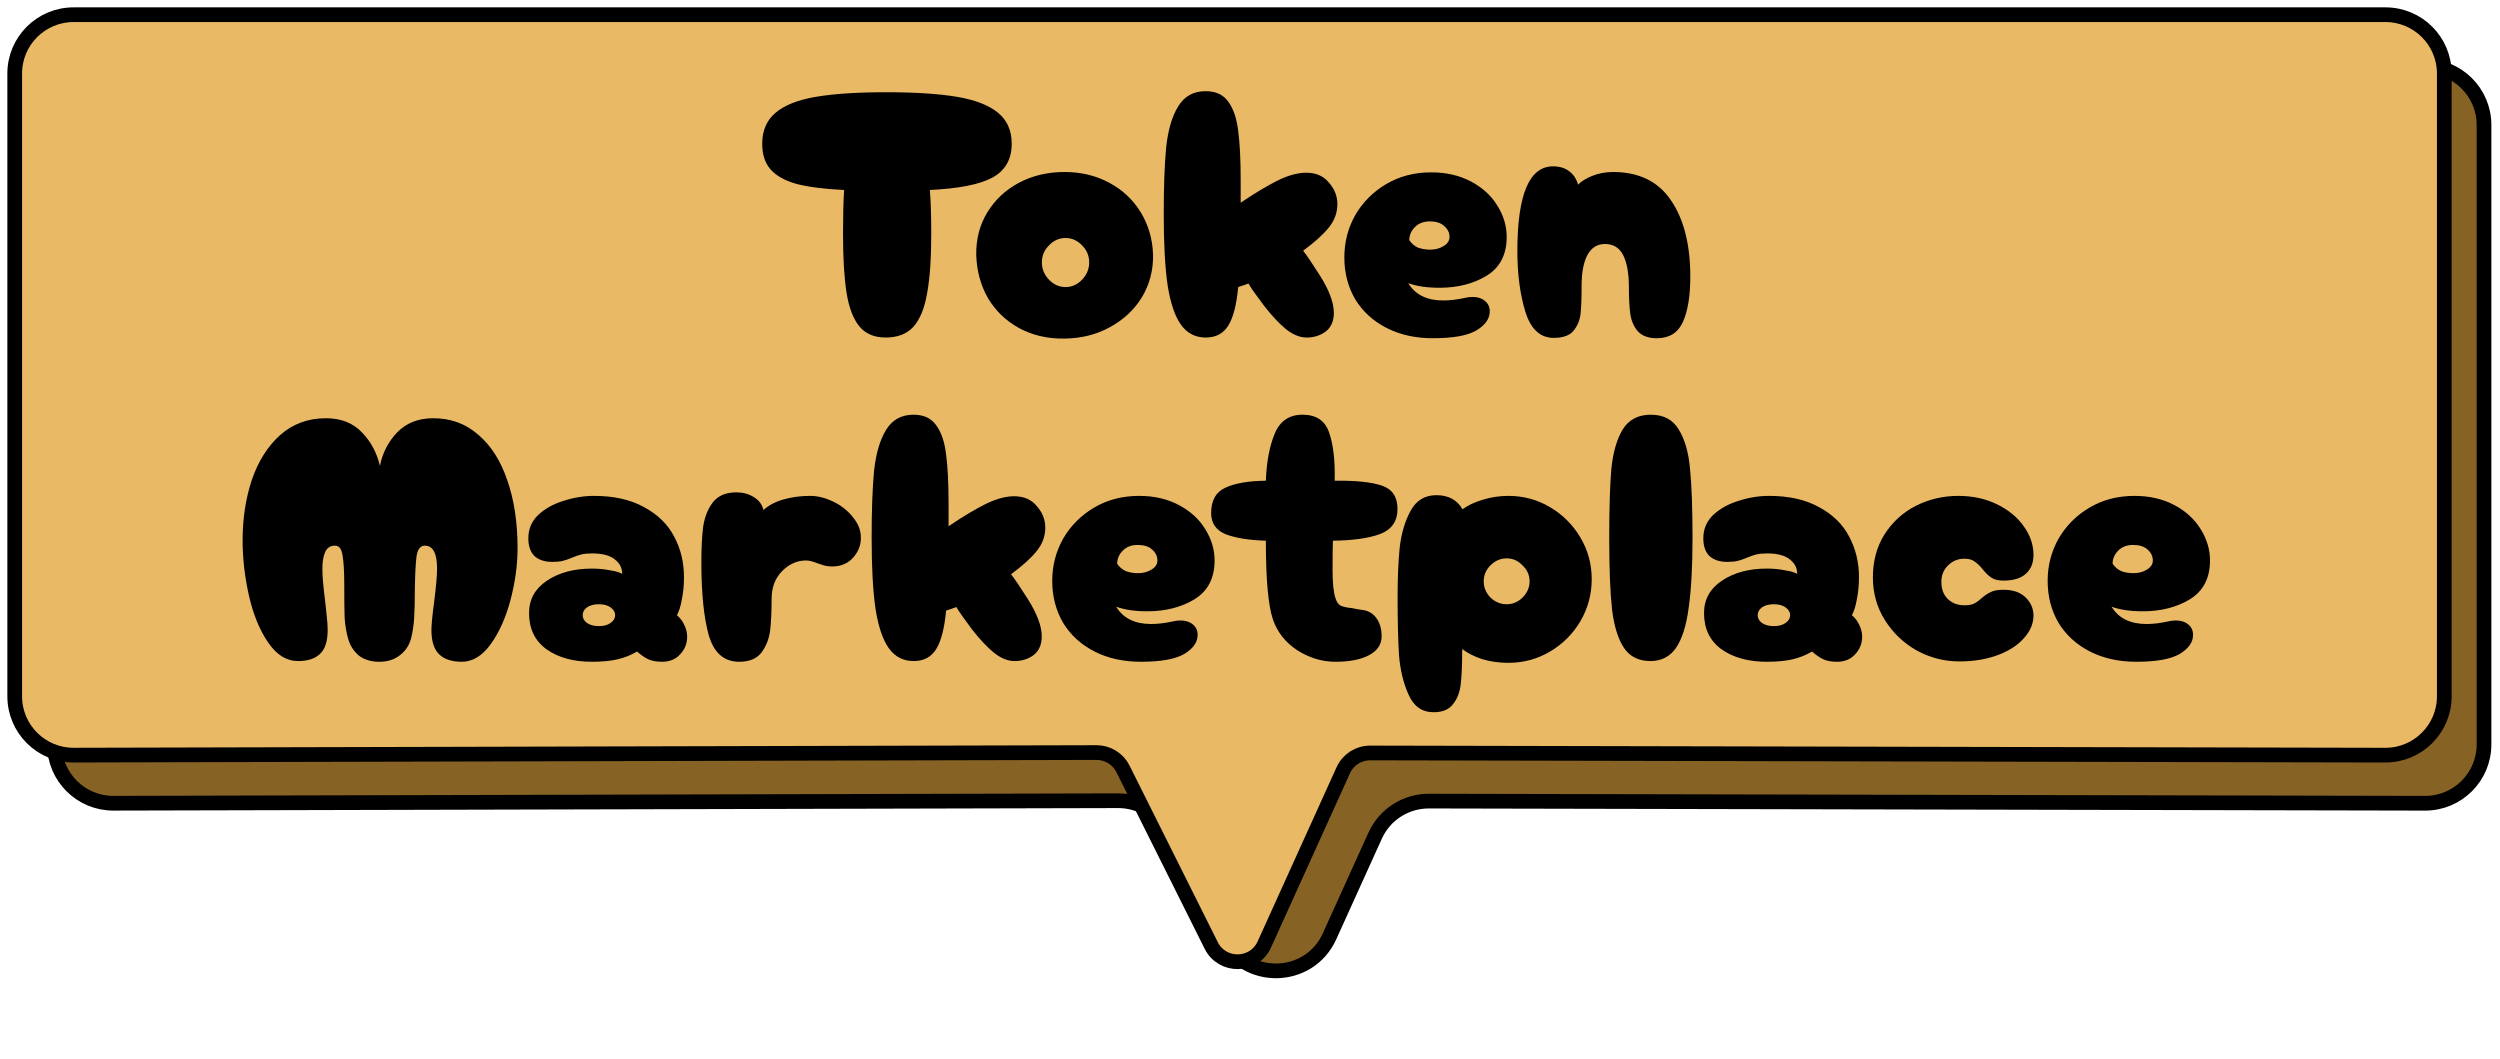
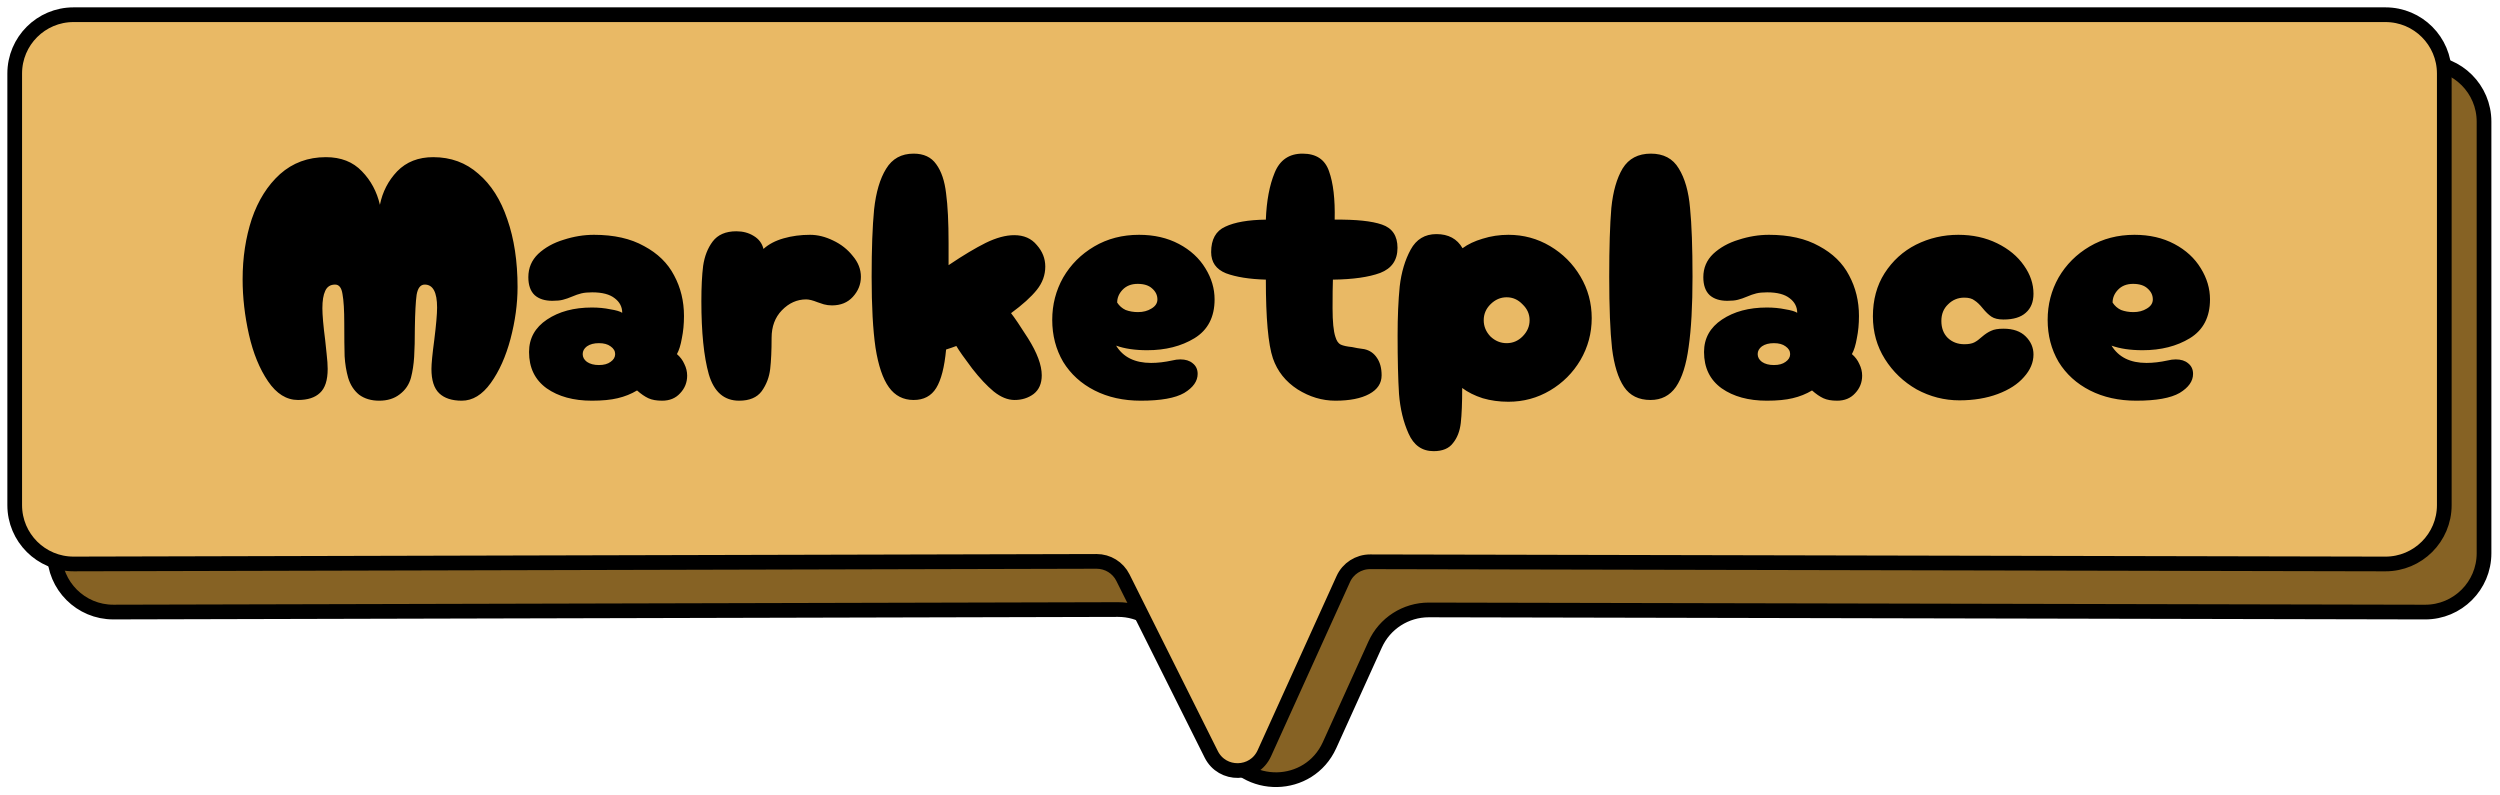
- <svg xmlns="http://www.w3.org/2000/svg" width="170" height="72" viewBox="0 0 170 72" fill="none">
-   <path d="M3.701 8.5C3.701 6.291 5.492 4.5 7.701 4.5H86.307H164.913C167.122 4.5 168.913 6.291 168.913 8.5V50.621C168.913 52.834 167.117 54.626 164.905 54.621L97.162 54.475C95.589 54.472 94.16 55.391 93.51 56.824L90.408 63.67C89.018 66.737 84.692 66.819 83.187 63.807L79.616 56.661C78.937 55.302 77.546 54.445 76.028 54.449L7.711 54.62C5.498 54.626 3.701 52.833 3.701 50.62L3.701 8.5Z" fill="#866224" stroke="black" stroke-linecap="round" />
-   <path d="M1 5C1 2.791 2.791 1 5 1H83.606H162.212C164.421 1 166.212 2.791 166.212 5V47.35C166.212 49.562 164.416 51.355 162.203 51.35L93.169 51.201C92.382 51.2 91.667 51.659 91.343 52.376L85.974 64.224C85.279 65.757 83.115 65.798 82.363 64.292L76.36 52.28C76.021 51.601 75.326 51.172 74.566 51.174L5.01 51.349C2.797 51.354 1 49.562 1 47.349V5Z" fill="#E9B965" stroke="black" stroke-linecap="round" />
-   <path d="M68.797 9.776C68.797 10.832 68.358 11.6 67.478 12.08C66.614 12.544 65.198 12.824 63.23 12.92C63.294 13.688 63.325 14.68 63.325 15.896C63.325 17.592 63.23 18.952 63.038 19.976C62.861 20.984 62.55 21.736 62.102 22.232C61.654 22.712 61.029 22.952 60.23 22.952C59.446 22.952 58.846 22.696 58.429 22.184C58.014 21.672 57.725 20.912 57.566 19.904C57.406 18.896 57.325 17.56 57.325 15.896C57.325 14.776 57.349 13.784 57.398 12.92C56.069 12.856 54.998 12.72 54.181 12.512C53.382 12.288 52.789 11.96 52.406 11.528C52.022 11.096 51.83 10.512 51.83 9.776C51.83 8.88 52.133 8.176 52.742 7.664C53.349 7.152 54.261 6.792 55.477 6.584C56.694 6.376 58.285 6.272 60.254 6.272C62.237 6.272 63.846 6.376 65.078 6.584C66.309 6.792 67.237 7.152 67.862 7.664C68.486 8.176 68.797 8.88 68.797 9.776ZM72.384 23.024C71.232 23.04 70.2 22.8 69.288 22.304C68.392 21.808 67.688 21.128 67.176 20.264C66.68 19.384 66.416 18.408 66.384 17.336C66.368 16.264 66.616 15.304 67.128 14.456C67.64 13.608 68.352 12.936 69.264 12.44C70.192 11.944 71.232 11.696 72.384 11.696C73.504 11.696 74.512 11.936 75.408 12.416C76.32 12.896 77.04 13.568 77.568 14.432C78.096 15.296 78.376 16.264 78.408 17.336C78.424 18.376 78.176 19.328 77.664 20.192C77.152 21.04 76.432 21.72 75.504 22.232C74.592 22.744 73.552 23.008 72.384 23.024ZM72.456 19.52C72.888 19.52 73.264 19.352 73.584 19.016C73.904 18.68 74.064 18.288 74.064 17.84C74.064 17.392 73.904 17.008 73.584 16.688C73.264 16.352 72.888 16.184 72.456 16.184C72.024 16.184 71.648 16.352 71.328 16.688C71.008 17.008 70.848 17.392 70.848 17.84C70.848 18.288 71.008 18.68 71.328 19.016C71.648 19.352 72.024 19.52 72.456 19.52ZM88.614 17.048C88.854 17.352 89.238 17.92 89.766 18.752C90.39 19.744 90.702 20.584 90.702 21.272C90.702 21.832 90.518 22.256 90.15 22.544C89.782 22.816 89.35 22.952 88.854 22.952C88.39 22.952 87.918 22.76 87.438 22.376C86.974 21.992 86.486 21.472 85.974 20.816C85.43 20.096 85.07 19.584 84.894 19.28C84.686 19.36 84.454 19.44 84.198 19.52C84.086 20.72 83.862 21.592 83.526 22.136C83.19 22.68 82.678 22.952 81.99 22.952C81.286 22.952 80.726 22.664 80.31 22.088C79.894 21.512 79.59 20.616 79.398 19.4C79.222 18.184 79.134 16.576 79.134 14.576C79.134 12.672 79.19 11.144 79.302 9.992C79.43 8.824 79.702 7.904 80.118 7.232C80.534 6.544 81.158 6.2 81.99 6.2C82.678 6.2 83.19 6.44 83.526 6.92C83.878 7.4 84.102 8.064 84.198 8.912C84.31 9.744 84.366 10.864 84.366 12.272V13.784L84.438 13.736C85.366 13.112 86.182 12.624 86.886 12.272C87.606 11.92 88.254 11.744 88.83 11.744C89.486 11.744 89.998 11.968 90.366 12.416C90.75 12.848 90.942 13.336 90.942 13.88C90.942 14.456 90.75 14.984 90.366 15.464C89.982 15.944 89.398 16.472 88.614 17.048ZM97.439 23C96.255 23 95.207 22.768 94.295 22.304C93.383 21.84 92.671 21.192 92.159 20.36C91.663 19.512 91.415 18.56 91.415 17.504C91.415 16.464 91.663 15.504 92.159 14.624C92.671 13.744 93.375 13.04 94.271 12.512C95.167 11.984 96.183 11.72 97.319 11.72C98.343 11.72 99.247 11.928 100.031 12.344C100.815 12.76 101.415 13.312 101.831 14C102.247 14.672 102.455 15.376 102.455 16.112C102.455 17.312 101.999 18.192 101.087 18.752C100.191 19.296 99.119 19.568 97.871 19.568C97.039 19.568 96.335 19.464 95.759 19.256C96.239 20.04 97.031 20.432 98.135 20.432C98.583 20.432 99.063 20.376 99.575 20.264C99.767 20.216 99.951 20.192 100.127 20.192C100.479 20.192 100.759 20.28 100.967 20.456C101.191 20.632 101.303 20.872 101.303 21.176C101.303 21.672 100.999 22.104 100.391 22.472C99.783 22.824 98.799 23 97.439 23ZM95.831 16.328C95.975 16.552 96.167 16.72 96.407 16.832C96.663 16.928 96.943 16.976 97.247 16.976C97.599 16.976 97.903 16.896 98.159 16.736C98.431 16.576 98.567 16.368 98.567 16.112C98.567 15.824 98.447 15.576 98.207 15.368C97.983 15.16 97.655 15.056 97.223 15.056C96.791 15.056 96.447 15.192 96.191 15.464C95.951 15.72 95.831 16.008 95.831 16.328ZM112.661 23C112.085 23 111.653 22.84 111.365 22.52C111.093 22.2 110.925 21.808 110.861 21.344C110.797 20.88 110.765 20.28 110.765 19.544C110.765 18.6 110.637 17.872 110.381 17.36C110.125 16.848 109.709 16.592 109.133 16.592C108.605 16.592 108.205 16.848 107.933 17.36C107.677 17.856 107.549 18.544 107.549 19.424C107.549 20.272 107.525 20.912 107.477 21.344C107.429 21.776 107.269 22.16 106.997 22.496C106.725 22.816 106.277 22.976 105.653 22.976C104.741 22.976 104.101 22.392 103.733 21.224C103.365 20.04 103.181 18.656 103.181 17.072C103.181 13.232 103.989 11.312 105.605 11.312C106.053 11.312 106.421 11.424 106.709 11.648C106.997 11.856 107.197 12.16 107.309 12.56C107.517 12.336 107.837 12.136 108.269 11.96C108.717 11.784 109.189 11.696 109.685 11.696C111.445 11.696 112.757 12.336 113.621 13.616C114.501 14.896 114.941 16.632 114.941 18.824C114.941 20.12 114.773 21.144 114.437 21.896C114.101 22.632 113.509 23 112.661 23ZM25.785 45C25.241 45 24.785 44.864 24.418 44.592C24.066 44.304 23.817 43.92 23.674 43.44C23.546 42.992 23.465 42.504 23.433 41.976C23.418 41.448 23.41 40.704 23.41 39.744C23.41 38.848 23.369 38.184 23.29 37.752C23.226 37.32 23.058 37.104 22.785 37.104C22.465 37.104 22.241 37.248 22.113 37.536C21.985 37.808 21.922 38.2 21.922 38.712C21.922 39.176 21.985 39.904 22.113 40.896C22.13 41.088 22.162 41.392 22.209 41.808C22.258 42.224 22.282 42.568 22.282 42.84C22.282 43.608 22.105 44.152 21.753 44.472C21.418 44.792 20.922 44.952 20.265 44.952C19.482 44.952 18.802 44.528 18.226 43.68C17.649 42.832 17.218 41.776 16.93 40.512C16.642 39.232 16.497 37.976 16.497 36.744C16.497 35.272 16.706 33.904 17.122 32.64C17.553 31.376 18.194 30.36 19.041 29.592C19.905 28.824 20.945 28.44 22.162 28.44C23.186 28.44 24.002 28.76 24.61 29.4C25.218 30.024 25.625 30.784 25.834 31.68C26.009 30.8 26.401 30.04 27.009 29.4C27.634 28.76 28.45 28.44 29.457 28.44C30.657 28.44 31.681 28.816 32.529 29.568C33.394 30.304 34.05 31.336 34.498 32.664C34.962 33.992 35.194 35.528 35.194 37.272C35.194 38.408 35.033 39.584 34.714 40.8C34.394 42 33.946 43 33.37 43.8C32.794 44.6 32.138 45 31.401 45C30.73 45 30.218 44.832 29.866 44.496C29.514 44.16 29.337 43.608 29.337 42.84C29.337 42.488 29.401 41.832 29.529 40.872C29.657 39.848 29.721 39.112 29.721 38.664C29.721 37.624 29.442 37.104 28.881 37.104C28.593 37.104 28.41 37.336 28.329 37.8C28.265 38.264 28.226 39.016 28.209 40.056C28.209 40.84 28.194 41.496 28.162 42.024C28.13 42.536 28.058 43.008 27.945 43.44C27.817 43.904 27.561 44.28 27.177 44.568C26.809 44.856 26.346 45 25.785 45ZM40.247 45C38.999 45 37.975 44.72 37.175 44.16C36.375 43.584 35.975 42.76 35.975 41.688C35.975 40.76 36.383 40.024 37.199 39.48C38.015 38.936 39.031 38.664 40.247 38.664C40.695 38.664 41.111 38.704 41.495 38.784C41.895 38.848 42.167 38.928 42.311 39.024C42.311 38.624 42.143 38.296 41.807 38.04C41.471 37.768 40.959 37.632 40.271 37.632C39.967 37.632 39.719 37.656 39.527 37.704C39.335 37.752 39.127 37.824 38.903 37.92C38.679 38.016 38.471 38.088 38.279 38.136C38.103 38.184 37.863 38.208 37.559 38.208C37.047 38.208 36.647 38.08 36.359 37.824C36.071 37.552 35.927 37.144 35.927 36.6C35.927 35.976 36.151 35.448 36.599 35.016C37.063 34.584 37.639 34.264 38.327 34.056C39.015 33.832 39.703 33.72 40.391 33.72C41.751 33.72 42.887 33.976 43.799 34.488C44.727 34.984 45.407 35.648 45.839 36.48C46.287 37.312 46.511 38.232 46.511 39.24C46.511 39.784 46.463 40.288 46.367 40.752C46.287 41.216 46.175 41.576 46.031 41.832C46.255 42.024 46.423 42.248 46.535 42.504C46.663 42.76 46.727 43.024 46.727 43.296C46.727 43.76 46.567 44.16 46.247 44.496C45.943 44.832 45.535 45 45.023 45C44.639 45 44.327 44.944 44.087 44.832C43.847 44.72 43.591 44.544 43.319 44.304C42.919 44.544 42.479 44.72 41.999 44.832C41.535 44.944 40.951 45 40.247 45ZM40.727 42.576C41.063 42.576 41.327 42.504 41.519 42.36C41.727 42.216 41.831 42.04 41.831 41.832C41.831 41.624 41.727 41.448 41.519 41.304C41.327 41.16 41.063 41.088 40.727 41.088C40.391 41.088 40.119 41.16 39.911 41.304C39.719 41.448 39.623 41.624 39.623 41.832C39.623 42.04 39.719 42.216 39.911 42.36C40.119 42.504 40.391 42.576 40.727 42.576ZM50.261 45C49.237 45 48.549 44.4 48.197 43.2C47.861 42 47.693 40.344 47.693 38.232C47.693 37.272 47.733 36.472 47.813 35.832C47.909 35.176 48.125 34.624 48.461 34.176C48.813 33.712 49.349 33.48 50.069 33.48C50.517 33.48 50.909 33.584 51.245 33.792C51.597 34 51.821 34.296 51.917 34.68C52.269 34.36 52.725 34.12 53.285 33.96C53.845 33.8 54.445 33.72 55.085 33.72C55.597 33.72 56.117 33.848 56.645 34.104C57.189 34.36 57.637 34.712 57.989 35.16C58.357 35.592 58.541 36.064 58.541 36.576C58.541 37.088 58.357 37.544 57.989 37.944C57.637 38.328 57.165 38.52 56.573 38.52C56.381 38.52 56.197 38.496 56.021 38.448C55.861 38.4 55.717 38.352 55.589 38.304C55.269 38.176 55.013 38.112 54.821 38.112C54.197 38.112 53.645 38.36 53.165 38.856C52.701 39.336 52.469 39.96 52.469 40.728C52.469 41.576 52.437 42.28 52.373 42.84C52.309 43.4 52.117 43.904 51.797 44.352C51.477 44.784 50.965 45 50.261 45ZM68.751 39.048C68.991 39.352 69.375 39.92 69.903 40.752C70.527 41.744 70.839 42.584 70.839 43.272C70.839 43.832 70.655 44.256 70.287 44.544C69.919 44.816 69.487 44.952 68.991 44.952C68.527 44.952 68.055 44.76 67.575 44.376C67.111 43.992 66.623 43.472 66.111 42.816C65.567 42.096 65.207 41.584 65.031 41.28C64.823 41.36 64.591 41.44 64.335 41.52C64.223 42.72 63.999 43.592 63.663 44.136C63.327 44.68 62.815 44.952 62.127 44.952C61.423 44.952 60.863 44.664 60.447 44.088C60.031 43.512 59.727 42.616 59.535 41.4C59.359 40.184 59.271 38.576 59.271 36.576C59.271 34.672 59.327 33.144 59.439 31.992C59.567 30.824 59.839 29.904 60.255 29.232C60.671 28.544 61.295 28.2 62.127 28.2C62.815 28.2 63.327 28.44 63.663 28.92C64.015 29.4 64.239 30.064 64.335 30.912C64.447 31.744 64.503 32.864 64.503 34.272V35.784L64.575 35.736C65.503 35.112 66.319 34.624 67.023 34.272C67.743 33.92 68.391 33.744 68.967 33.744C69.623 33.744 70.135 33.968 70.503 34.416C70.887 34.848 71.079 35.336 71.079 35.88C71.079 36.456 70.887 36.984 70.503 37.464C70.119 37.944 69.535 38.472 68.751 39.048ZM77.576 45C76.392 45 75.344 44.768 74.432 44.304C73.52 43.84 72.808 43.192 72.296 42.36C71.8 41.512 71.552 40.56 71.552 39.504C71.552 38.464 71.8 37.504 72.296 36.624C72.808 35.744 73.512 35.04 74.408 34.512C75.304 33.984 76.32 33.72 77.456 33.72C78.48 33.72 79.384 33.928 80.168 34.344C80.952 34.76 81.552 35.312 81.968 36C82.384 36.672 82.592 37.376 82.592 38.112C82.592 39.312 82.136 40.192 81.224 40.752C80.328 41.296 79.256 41.568 78.008 41.568C77.176 41.568 76.472 41.464 75.896 41.256C76.376 42.04 77.168 42.432 78.272 42.432C78.72 42.432 79.2 42.376 79.712 42.264C79.904 42.216 80.088 42.192 80.264 42.192C80.616 42.192 80.896 42.28 81.104 42.456C81.328 42.632 81.44 42.872 81.44 43.176C81.44 43.672 81.136 44.104 80.528 44.472C79.92 44.824 78.936 45 77.576 45ZM75.968 38.328C76.112 38.552 76.304 38.72 76.544 38.832C76.8 38.928 77.08 38.976 77.384 38.976C77.736 38.976 78.04 38.896 78.296 38.736C78.568 38.576 78.704 38.368 78.704 38.112C78.704 37.824 78.584 37.576 78.344 37.368C78.12 37.16 77.792 37.056 77.36 37.056C76.928 37.056 76.584 37.192 76.328 37.464C76.088 37.72 75.968 38.008 75.968 38.328ZM95.03 34.608C95.03 35.44 94.638 36.008 93.854 36.312C93.07 36.6 91.998 36.752 90.638 36.768C90.622 37.168 90.614 37.816 90.614 38.712C90.614 39.624 90.678 40.272 90.806 40.656C90.886 40.928 91.006 41.104 91.166 41.184C91.342 41.264 91.598 41.32 91.934 41.352C92.046 41.368 92.166 41.392 92.294 41.424C92.438 41.44 92.598 41.464 92.774 41.496C93.142 41.576 93.43 41.776 93.638 42.096C93.846 42.4 93.95 42.792 93.95 43.272C93.95 43.816 93.67 44.24 93.11 44.544C92.55 44.848 91.782 45 90.806 45C89.91 45 89.054 44.744 88.238 44.232C87.422 43.704 86.862 43 86.558 42.12C86.238 41.176 86.078 39.392 86.078 36.768C84.958 36.736 84.054 36.592 83.366 36.336C82.694 36.064 82.358 35.584 82.358 34.896C82.358 34.032 82.678 33.456 83.318 33.168C83.958 32.864 84.878 32.704 86.078 32.688C86.126 31.408 86.326 30.344 86.678 29.496C87.03 28.632 87.662 28.2 88.574 28.2C89.502 28.2 90.102 28.6 90.374 29.4C90.662 30.2 90.79 31.296 90.758 32.688C92.214 32.672 93.286 32.784 93.974 33.024C94.678 33.264 95.03 33.792 95.03 34.608ZM97.484 48.432C96.701 48.432 96.132 48.032 95.781 47.232C95.428 46.448 95.213 45.552 95.132 44.544C95.069 43.536 95.037 42.208 95.037 40.56C95.037 39.296 95.085 38.184 95.18 37.224C95.293 36.264 95.54 35.432 95.924 34.728C96.308 34.024 96.892 33.672 97.677 33.672C98.493 33.672 99.085 33.992 99.453 34.632C99.82 34.36 100.277 34.144 100.821 33.984C101.381 33.808 101.965 33.72 102.573 33.72C103.597 33.72 104.541 33.976 105.405 34.488C106.269 35 106.957 35.688 107.469 36.552C107.981 37.416 108.237 38.36 108.237 39.384C108.237 40.408 107.981 41.36 107.469 42.24C106.957 43.104 106.269 43.792 105.405 44.304C104.541 44.816 103.597 45.072 102.573 45.072C101.949 45.072 101.365 44.992 100.821 44.832C100.277 44.656 99.812 44.424 99.428 44.136C99.428 45.16 99.397 45.952 99.332 46.512C99.269 47.072 99.093 47.528 98.805 47.88C98.532 48.248 98.093 48.432 97.484 48.432ZM102.453 41.088C102.869 41.088 103.229 40.936 103.533 40.632C103.853 40.312 104.013 39.944 104.013 39.528C104.013 39.112 103.853 38.752 103.533 38.448C103.229 38.128 102.869 37.968 102.453 37.968C102.037 37.968 101.669 38.128 101.349 38.448C101.045 38.752 100.893 39.112 100.893 39.528C100.893 39.944 101.045 40.312 101.349 40.632C101.669 40.936 102.037 41.088 102.453 41.088ZM112.235 44.952C111.435 44.952 110.835 44.656 110.435 44.064C110.035 43.472 109.763 42.6 109.619 41.448C109.491 40.28 109.427 38.656 109.427 36.576C109.427 34.576 109.475 33.016 109.571 31.896C109.683 30.776 109.939 29.88 110.339 29.208C110.755 28.536 111.395 28.2 112.259 28.2C113.123 28.2 113.755 28.536 114.155 29.208C114.571 29.88 114.827 30.776 114.923 31.896C115.035 33.016 115.091 34.576 115.091 36.576C115.091 38.544 115.003 40.136 114.827 41.352C114.667 42.552 114.379 43.456 113.963 44.064C113.547 44.656 112.971 44.952 112.235 44.952ZM120.146 45C118.898 45 117.874 44.72 117.074 44.16C116.274 43.584 115.874 42.76 115.874 41.688C115.874 40.76 116.282 40.024 117.098 39.48C117.914 38.936 118.93 38.664 120.146 38.664C120.594 38.664 121.01 38.704 121.394 38.784C121.794 38.848 122.066 38.928 122.21 39.024C122.21 38.624 122.042 38.296 121.706 38.04C121.37 37.768 120.858 37.632 120.17 37.632C119.866 37.632 119.618 37.656 119.426 37.704C119.234 37.752 119.026 37.824 118.802 37.92C118.578 38.016 118.37 38.088 118.178 38.136C118.002 38.184 117.762 38.208 117.458 38.208C116.946 38.208 116.546 38.08 116.258 37.824C115.97 37.552 115.826 37.144 115.826 36.6C115.826 35.976 116.05 35.448 116.498 35.016C116.962 34.584 117.538 34.264 118.226 34.056C118.914 33.832 119.602 33.72 120.29 33.72C121.65 33.72 122.786 33.976 123.698 34.488C124.626 34.984 125.306 35.648 125.738 36.48C126.186 37.312 126.41 38.232 126.41 39.24C126.41 39.784 126.362 40.288 126.266 40.752C126.186 41.216 126.074 41.576 125.93 41.832C126.154 42.024 126.322 42.248 126.434 42.504C126.562 42.76 126.626 43.024 126.626 43.296C126.626 43.76 126.466 44.16 126.146 44.496C125.842 44.832 125.434 45 124.922 45C124.538 45 124.226 44.944 123.986 44.832C123.746 44.72 123.49 44.544 123.218 44.304C122.818 44.544 122.378 44.72 121.898 44.832C121.434 44.944 120.85 45 120.146 45ZM120.626 42.576C120.962 42.576 121.226 42.504 121.418 42.36C121.626 42.216 121.73 42.04 121.73 41.832C121.73 41.624 121.626 41.448 121.418 41.304C121.226 41.16 120.962 41.088 120.626 41.088C120.29 41.088 120.018 41.16 119.81 41.304C119.618 41.448 119.522 41.624 119.522 41.832C119.522 42.04 119.618 42.216 119.81 42.36C120.018 42.504 120.29 42.576 120.626 42.576ZM133.237 44.976C132.213 44.976 131.245 44.728 130.333 44.232C129.437 43.72 128.717 43.032 128.173 42.168C127.629 41.304 127.357 40.336 127.357 39.264C127.357 38.144 127.621 37.168 128.149 36.336C128.693 35.488 129.405 34.84 130.285 34.392C131.181 33.944 132.141 33.72 133.165 33.72C134.141 33.72 135.021 33.912 135.805 34.296C136.589 34.68 137.197 35.184 137.629 35.808C138.061 36.416 138.277 37.056 138.277 37.728C138.277 38.288 138.101 38.72 137.749 39.024C137.413 39.328 136.909 39.48 136.237 39.48C135.885 39.48 135.613 39.416 135.421 39.288C135.229 39.16 135.029 38.968 134.821 38.712C134.629 38.472 134.445 38.296 134.269 38.184C134.109 38.056 133.877 37.992 133.573 37.992C133.141 37.992 132.773 38.144 132.469 38.448C132.165 38.736 132.013 39.112 132.013 39.576C132.013 40.056 132.157 40.44 132.445 40.728C132.749 41.016 133.125 41.16 133.573 41.16C133.861 41.16 134.085 41.12 134.245 41.04C134.405 40.96 134.581 40.832 134.773 40.656C134.997 40.464 135.205 40.328 135.397 40.248C135.589 40.152 135.869 40.104 136.237 40.104C136.893 40.104 137.397 40.28 137.749 40.632C138.101 40.984 138.277 41.392 138.277 41.856C138.277 42.4 138.061 42.912 137.629 43.392C137.213 43.872 136.621 44.256 135.853 44.544C135.085 44.832 134.213 44.976 133.237 44.976ZM145.264 45C144.08 45 143.032 44.768 142.12 44.304C141.208 43.84 140.496 43.192 139.984 42.36C139.488 41.512 139.24 40.56 139.24 39.504C139.24 38.464 139.488 37.504 139.984 36.624C140.496 35.744 141.2 35.04 142.096 34.512C142.992 33.984 144.008 33.72 145.144 33.72C146.168 33.72 147.072 33.928 147.856 34.344C148.64 34.76 149.24 35.312 149.656 36C150.072 36.672 150.28 37.376 150.28 38.112C150.28 39.312 149.824 40.192 148.912 40.752C148.016 41.296 146.944 41.568 145.696 41.568C144.864 41.568 144.16 41.464 143.584 41.256C144.064 42.04 144.856 42.432 145.96 42.432C146.408 42.432 146.888 42.376 147.4 42.264C147.592 42.216 147.776 42.192 147.952 42.192C148.304 42.192 148.584 42.28 148.792 42.456C149.016 42.632 149.128 42.872 149.128 43.176C149.128 43.672 148.824 44.104 148.216 44.472C147.608 44.824 146.624 45 145.264 45ZM143.656 38.328C143.8 38.552 143.992 38.72 144.232 38.832C144.488 38.928 144.768 38.976 145.072 38.976C145.424 38.976 145.728 38.896 145.984 38.736C146.256 38.576 146.392 38.368 146.392 38.112C146.392 37.824 146.272 37.576 146.032 37.368C145.808 37.16 145.48 37.056 145.048 37.056C144.616 37.056 144.272 37.192 144.016 37.464C143.776 37.72 143.656 38.008 143.656 38.328Z" fill="black" />
+ <svg xmlns="http://www.w3.org/2000/svg" width="170" height="54" viewBox="0 0 170 54" fill="none">
+   <path d="M3.701 8.271C3.701 6.062 5.492 4.271 7.701 4.271H164.914C167.123 4.271 168.914 6.062 168.914 8.271V37.621C168.914 39.834 167.117 41.626 164.905 41.621L97.163 41.475C95.589 41.472 94.16 42.391 93.511 43.824L90.409 50.67C89.019 53.737 84.692 53.819 83.187 50.807L79.616 43.661C78.937 42.302 77.547 41.445 76.028 41.449L7.711 41.62C5.498 41.626 3.701 39.833 3.701 37.62V8.271Z" fill="#866224" stroke="black" stroke-linecap="round" />
+   <path d="M1 5C1 2.791 2.791 1 5 1H162.212C164.421 1 166.212 2.791 166.212 5V34.35C166.212 36.562 164.416 38.355 162.203 38.35L93.169 38.201C92.382 38.2 91.667 38.659 91.343 39.376L85.974 51.224C85.279 52.757 83.115 52.798 82.363 51.292L76.36 39.28C76.021 38.601 75.326 38.172 74.566 38.174L5.01 38.349C2.797 38.354 1 36.562 1 34.349V5Z" fill="#E9B965" stroke="black" stroke-linecap="round" />
+   <path d="M25.786 27.247C25.242 27.247 24.786 27.111 24.418 26.839C24.066 26.551 23.818 26.167 23.674 25.687C23.546 25.239 23.466 24.751 23.434 24.223C23.418 23.695 23.41 22.951 23.41 21.991C23.41 21.095 23.37 20.431 23.29 19.999C23.226 19.567 23.058 19.351 22.786 19.351C22.466 19.351 22.242 19.495 22.114 19.783C21.986 20.055 21.922 20.447 21.922 20.959C21.922 21.423 21.986 22.151 22.114 23.143C22.13 23.335 22.162 23.639 22.21 24.055C22.258 24.471 22.282 24.815 22.282 25.087C22.282 25.855 22.106 26.399 21.754 26.719C21.418 27.039 20.922 27.199 20.266 27.199C19.482 27.199 18.802 26.775 18.226 25.927C17.65 25.079 17.218 24.023 16.93 22.759C16.642 21.479 16.498 20.223 16.498 18.991C16.498 17.519 16.706 16.151 17.122 14.887C17.554 13.623 18.194 12.607 19.042 11.839C19.906 11.071 20.946 10.687 22.162 10.687C23.186 10.687 24.002 11.007 24.61 11.647C25.218 12.271 25.626 13.031 25.834 13.927C26.01 13.047 26.402 12.287 27.01 11.647C27.634 11.007 28.45 10.687 29.458 10.687C30.658 10.687 31.682 11.063 32.53 11.815C33.394 12.551 34.05 13.583 34.498 14.911C34.962 16.239 35.194 17.775 35.194 19.519C35.194 20.655 35.034 21.831 34.714 23.047C34.394 24.247 33.946 25.247 33.37 26.047C32.794 26.847 32.138 27.247 31.402 27.247C30.73 27.247 30.218 27.079 29.866 26.743C29.514 26.407 29.338 25.855 29.338 25.087C29.338 24.735 29.402 24.079 29.53 23.119C29.658 22.095 29.722 21.359 29.722 20.911C29.722 19.871 29.442 19.351 28.882 19.351C28.594 19.351 28.41 19.583 28.33 20.047C28.266 20.511 28.226 21.263 28.21 22.303C28.21 23.087 28.194 23.743 28.162 24.271C28.13 24.783 28.058 25.255 27.946 25.687C27.818 26.151 27.562 26.527 27.178 26.815C26.81 27.103 26.346 27.247 25.786 27.247ZM40.247 27.247C38.999 27.247 37.975 26.967 37.175 26.407C36.375 25.831 35.975 25.007 35.975 23.935C35.975 23.007 36.383 22.271 37.199 21.727C38.015 21.183 39.031 20.911 40.247 20.911C40.695 20.911 41.111 20.951 41.495 21.031C41.895 21.095 42.167 21.175 42.311 21.271C42.311 20.871 42.143 20.543 41.807 20.287C41.471 20.015 40.959 19.879 40.271 19.879C39.967 19.879 39.719 19.903 39.527 19.951C39.335 19.999 39.127 20.071 38.903 20.167C38.679 20.263 38.471 20.335 38.279 20.383C38.103 20.431 37.863 20.455 37.559 20.455C37.047 20.455 36.647 20.327 36.359 20.071C36.071 19.799 35.927 19.391 35.927 18.847C35.927 18.223 36.151 17.695 36.599 17.263C37.063 16.831 37.639 16.511 38.327 16.303C39.015 16.079 39.703 15.967 40.391 15.967C41.751 15.967 42.887 16.223 43.799 16.735C44.727 17.231 45.407 17.895 45.839 18.727C46.287 19.559 46.511 20.479 46.511 21.487C46.511 22.031 46.463 22.535 46.367 22.999C46.287 23.463 46.175 23.823 46.031 24.079C46.255 24.271 46.423 24.495 46.535 24.751C46.663 25.007 46.727 25.271 46.727 25.543C46.727 26.007 46.567 26.407 46.247 26.743C45.943 27.079 45.535 27.247 45.023 27.247C44.639 27.247 44.327 27.191 44.087 27.079C43.847 26.967 43.591 26.791 43.319 26.551C42.919 26.791 42.479 26.967 41.999 27.079C41.535 27.191 40.951 27.247 40.247 27.247ZM40.727 24.823C41.063 24.823 41.327 24.751 41.519 24.607C41.727 24.463 41.831 24.287 41.831 24.079C41.831 23.871 41.727 23.695 41.519 23.551C41.327 23.407 41.063 23.335 40.727 23.335C40.391 23.335 40.119 23.407 39.911 23.551C39.719 23.695 39.623 23.871 39.623 24.079C39.623 24.287 39.719 24.463 39.911 24.607C40.119 24.751 40.391 24.823 40.727 24.823ZM50.261 27.247C49.237 27.247 48.549 26.647 48.197 25.447C47.861 24.247 47.693 22.591 47.693 20.479C47.693 19.519 47.733 18.719 47.813 18.079C47.909 17.423 48.125 16.871 48.461 16.423C48.813 15.959 49.349 15.727 50.069 15.727C50.517 15.727 50.909 15.831 51.245 16.039C51.597 16.247 51.821 16.543 51.917 16.927C52.269 16.607 52.725 16.367 53.285 16.207C53.845 16.047 54.445 15.967 55.085 15.967C55.597 15.967 56.117 16.095 56.645 16.351C57.189 16.607 57.637 16.959 57.989 17.407C58.357 17.839 58.541 18.311 58.541 18.823C58.541 19.335 58.357 19.791 57.989 20.191C57.637 20.575 57.165 20.767 56.573 20.767C56.381 20.767 56.197 20.743 56.021 20.695C55.861 20.647 55.717 20.599 55.589 20.551C55.269 20.423 55.013 20.359 54.821 20.359C54.197 20.359 53.645 20.607 53.165 21.103C52.701 21.583 52.469 22.207 52.469 22.975C52.469 23.823 52.437 24.527 52.373 25.087C52.309 25.647 52.117 26.151 51.797 26.599C51.477 27.031 50.965 27.247 50.261 27.247ZM68.751 21.295C68.991 21.599 69.375 22.167 69.903 22.999C70.527 23.991 70.839 24.831 70.839 25.519C70.839 26.079 70.655 26.503 70.287 26.791C69.919 27.063 69.487 27.199 68.991 27.199C68.527 27.199 68.055 27.007 67.575 26.623C67.111 26.239 66.623 25.719 66.111 25.063C65.567 24.343 65.207 23.831 65.031 23.527C64.823 23.607 64.591 23.687 64.335 23.767C64.223 24.967 63.999 25.839 63.663 26.383C63.327 26.927 62.815 27.199 62.127 27.199C61.423 27.199 60.863 26.911 60.447 26.335C60.031 25.759 59.727 24.863 59.535 23.647C59.359 22.431 59.271 20.823 59.271 18.823C59.271 16.919 59.327 15.391 59.439 14.239C59.567 13.071 59.839 12.151 60.255 11.479C60.671 10.791 61.295 10.447 62.127 10.447C62.815 10.447 63.327 10.687 63.663 11.167C64.015 11.647 64.239 12.311 64.335 13.159C64.447 13.991 64.503 15.111 64.503 16.519V18.031L64.575 17.983C65.503 17.359 66.319 16.871 67.023 16.519C67.743 16.167 68.391 15.991 68.967 15.991C69.623 15.991 70.135 16.215 70.503 16.663C70.887 17.095 71.079 17.583 71.079 18.127C71.079 18.703 70.887 19.231 70.503 19.711C70.119 20.191 69.535 20.719 68.751 21.295ZM77.576 27.247C76.392 27.247 75.344 27.015 74.432 26.551C73.52 26.087 72.808 25.439 72.296 24.607C71.8 23.759 71.552 22.807 71.552 21.751C71.552 20.711 71.8 19.751 72.296 18.871C72.808 17.991 73.512 17.287 74.408 16.759C75.304 16.231 76.32 15.967 77.456 15.967C78.48 15.967 79.384 16.175 80.168 16.591C80.952 17.007 81.552 17.559 81.968 18.247C82.384 18.919 82.592 19.623 82.592 20.359C82.592 21.559 82.136 22.439 81.224 22.999C80.328 23.543 79.256 23.815 78.008 23.815C77.176 23.815 76.472 23.711 75.896 23.503C76.376 24.287 77.168 24.679 78.272 24.679C78.72 24.679 79.2 24.623 79.712 24.511C79.904 24.463 80.088 24.439 80.264 24.439C80.616 24.439 80.896 24.527 81.104 24.703C81.328 24.879 81.44 25.119 81.44 25.423C81.44 25.919 81.136 26.351 80.528 26.719C79.92 27.071 78.936 27.247 77.576 27.247ZM75.968 20.575C76.112 20.799 76.304 20.967 76.544 21.079C76.8 21.175 77.08 21.223 77.384 21.223C77.736 21.223 78.04 21.143 78.296 20.983C78.568 20.823 78.704 20.615 78.704 20.359C78.704 20.071 78.584 19.823 78.344 19.615C78.12 19.407 77.792 19.303 77.36 19.303C76.928 19.303 76.584 19.439 76.328 19.711C76.088 19.967 75.968 20.255 75.968 20.575ZM95.03 16.855C95.03 17.687 94.638 18.255 93.854 18.559C93.07 18.847 91.998 18.999 90.638 19.015C90.622 19.415 90.614 20.063 90.614 20.959C90.614 21.871 90.678 22.519 90.806 22.903C90.886 23.175 91.006 23.351 91.166 23.431C91.342 23.511 91.598 23.567 91.934 23.599C92.046 23.615 92.166 23.639 92.294 23.671C92.438 23.687 92.598 23.711 92.774 23.743C93.142 23.823 93.43 24.023 93.638 24.343C93.846 24.647 93.95 25.039 93.95 25.519C93.95 26.063 93.67 26.487 93.11 26.791C92.55 27.095 91.782 27.247 90.806 27.247C89.91 27.247 89.054 26.991 88.238 26.479C87.422 25.951 86.862 25.247 86.558 24.367C86.238 23.423 86.078 21.639 86.078 19.015C84.958 18.983 84.054 18.839 83.366 18.583C82.694 18.311 82.358 17.831 82.358 17.143C82.358 16.279 82.678 15.703 83.318 15.415C83.958 15.111 84.878 14.951 86.078 14.935C86.126 13.655 86.326 12.591 86.678 11.743C87.03 10.879 87.662 10.447 88.574 10.447C89.502 10.447 90.102 10.847 90.374 11.647C90.662 12.447 90.79 13.543 90.758 14.935C92.214 14.919 93.286 15.031 93.974 15.271C94.678 15.511 95.03 16.039 95.03 16.855ZM97.485 30.679C96.701 30.679 96.133 30.279 95.781 29.479C95.429 28.695 95.213 27.799 95.133 26.791C95.069 25.783 95.037 24.455 95.037 22.807C95.037 21.543 95.085 20.431 95.181 19.471C95.293 18.511 95.541 17.679 95.925 16.975C96.309 16.271 96.893 15.919 97.677 15.919C98.493 15.919 99.085 16.239 99.453 16.879C99.821 16.607 100.277 16.391 100.821 16.231C101.381 16.055 101.965 15.967 102.573 15.967C103.597 15.967 104.541 16.223 105.405 16.735C106.269 17.247 106.957 17.935 107.469 18.799C107.981 19.663 108.237 20.607 108.237 21.631C108.237 22.655 107.981 23.607 107.469 24.487C106.957 25.351 106.269 26.039 105.405 26.551C104.541 27.063 103.597 27.319 102.573 27.319C101.949 27.319 101.365 27.239 100.821 27.079C100.277 26.903 99.813 26.671 99.429 26.383C99.429 27.407 99.397 28.199 99.333 28.759C99.269 29.319 99.093 29.775 98.805 30.127C98.533 30.495 98.093 30.679 97.485 30.679ZM102.453 23.335C102.869 23.335 103.229 23.183 103.533 22.879C103.853 22.559 104.013 22.191 104.013 21.775C104.013 21.359 103.853 20.999 103.533 20.695C103.229 20.375 102.869 20.215 102.453 20.215C102.037 20.215 101.669 20.375 101.349 20.695C101.045 20.999 100.893 21.359 100.893 21.775C100.893 22.191 101.045 22.559 101.349 22.879C101.669 23.183 102.037 23.335 102.453 23.335ZM112.235 27.199C111.435 27.199 110.835 26.903 110.435 26.311C110.035 25.719 109.763 24.847 109.619 23.695C109.491 22.527 109.427 20.903 109.427 18.823C109.427 16.823 109.475 15.263 109.571 14.143C109.683 13.023 109.939 12.127 110.339 11.455C110.755 10.783 111.395 10.447 112.259 10.447C113.123 10.447 113.755 10.783 114.155 11.455C114.571 12.127 114.827 13.023 114.923 14.143C115.035 15.263 115.091 16.823 115.091 18.823C115.091 20.791 115.003 22.383 114.827 23.599C114.667 24.799 114.379 25.703 113.963 26.311C113.547 26.903 112.971 27.199 112.235 27.199ZM120.146 27.247C118.898 27.247 117.874 26.967 117.074 26.407C116.274 25.831 115.874 25.007 115.874 23.935C115.874 23.007 116.282 22.271 117.098 21.727C117.914 21.183 118.93 20.911 120.146 20.911C120.594 20.911 121.01 20.951 121.394 21.031C121.794 21.095 122.066 21.175 122.21 21.271C122.21 20.871 122.042 20.543 121.706 20.287C121.37 20.015 120.858 19.879 120.17 19.879C119.866 19.879 119.618 19.903 119.426 19.951C119.234 19.999 119.026 20.071 118.802 20.167C118.578 20.263 118.37 20.335 118.178 20.383C118.002 20.431 117.762 20.455 117.458 20.455C116.946 20.455 116.546 20.327 116.258 20.071C115.97 19.799 115.826 19.391 115.826 18.847C115.826 18.223 116.05 17.695 116.498 17.263C116.962 16.831 117.538 16.511 118.226 16.303C118.914 16.079 119.602 15.967 120.29 15.967C121.65 15.967 122.786 16.223 123.698 16.735C124.626 17.231 125.306 17.895 125.738 18.727C126.186 19.559 126.41 20.479 126.41 21.487C126.41 22.031 126.362 22.535 126.266 22.999C126.186 23.463 126.074 23.823 125.93 24.079C126.154 24.271 126.322 24.495 126.434 24.751C126.562 25.007 126.626 25.271 126.626 25.543C126.626 26.007 126.466 26.407 126.146 26.743C125.842 27.079 125.434 27.247 124.922 27.247C124.538 27.247 124.226 27.191 123.986 27.079C123.746 26.967 123.49 26.791 123.218 26.551C122.818 26.791 122.378 26.967 121.898 27.079C121.434 27.191 120.85 27.247 120.146 27.247ZM120.626 24.823C120.962 24.823 121.226 24.751 121.418 24.607C121.626 24.463 121.73 24.287 121.73 24.079C121.73 23.871 121.626 23.695 121.418 23.551C121.226 23.407 120.962 23.335 120.626 23.335C120.29 23.335 120.018 23.407 119.81 23.551C119.618 23.695 119.522 23.871 119.522 24.079C119.522 24.287 119.618 24.463 119.81 24.607C120.018 24.751 120.29 24.823 120.626 24.823ZM133.237 27.223C132.213 27.223 131.245 26.975 130.333 26.479C129.437 25.967 128.717 25.279 128.173 24.415C127.629 23.551 127.357 22.583 127.357 21.511C127.357 20.391 127.621 19.415 128.149 18.583C128.693 17.735 129.405 17.087 130.285 16.639C131.181 16.191 132.141 15.967 133.165 15.967C134.141 15.967 135.021 16.159 135.805 16.543C136.589 16.927 137.197 17.431 137.629 18.055C138.061 18.663 138.277 19.303 138.277 19.975C138.277 20.535 138.101 20.967 137.749 21.271C137.413 21.575 136.909 21.727 136.237 21.727C135.885 21.727 135.613 21.663 135.421 21.535C135.229 21.407 135.029 21.215 134.821 20.959C134.629 20.719 134.445 20.543 134.269 20.431C134.109 20.303 133.877 20.239 133.573 20.239C133.141 20.239 132.773 20.391 132.469 20.695C132.165 20.983 132.013 21.359 132.013 21.823C132.013 22.303 132.157 22.687 132.445 22.975C132.749 23.263 133.125 23.407 133.573 23.407C133.861 23.407 134.085 23.367 134.245 23.287C134.405 23.207 134.581 23.079 134.773 22.903C134.997 22.711 135.205 22.575 135.397 22.495C135.589 22.399 135.869 22.351 136.237 22.351C136.893 22.351 137.397 22.527 137.749 22.879C138.101 23.231 138.277 23.639 138.277 24.103C138.277 24.647 138.061 25.159 137.629 25.639C137.213 26.119 136.621 26.503 135.853 26.791C135.085 27.079 134.213 27.223 133.237 27.223ZM145.264 27.247C144.08 27.247 143.032 27.015 142.12 26.551C141.208 26.087 140.496 25.439 139.984 24.607C139.488 23.759 139.24 22.807 139.24 21.751C139.24 20.711 139.488 19.751 139.984 18.871C140.496 17.991 141.2 17.287 142.096 16.759C142.992 16.231 144.008 15.967 145.144 15.967C146.168 15.967 147.072 16.175 147.856 16.591C148.64 17.007 149.24 17.559 149.656 18.247C150.072 18.919 150.28 19.623 150.28 20.359C150.28 21.559 149.824 22.439 148.912 22.999C148.016 23.543 146.944 23.815 145.696 23.815C144.864 23.815 144.16 23.711 143.584 23.503C144.064 24.287 144.856 24.679 145.96 24.679C146.408 24.679 146.888 24.623 147.4 24.511C147.592 24.463 147.776 24.439 147.952 24.439C148.304 24.439 148.584 24.527 148.792 24.703C149.016 24.879 149.128 25.119 149.128 25.423C149.128 25.919 148.824 26.351 148.216 26.719C147.608 27.071 146.624 27.247 145.264 27.247ZM143.656 20.575C143.8 20.799 143.992 20.967 144.232 21.079C144.488 21.175 144.768 21.223 145.072 21.223C145.424 21.223 145.728 21.143 145.984 20.983C146.256 20.823 146.392 20.615 146.392 20.359C146.392 20.071 146.272 19.823 146.032 19.615C145.808 19.407 145.48 19.303 145.048 19.303C144.616 19.303 144.272 19.439 144.016 19.711C143.776 19.967 143.656 20.255 143.656 20.575Z" fill="black" />
</svg>
